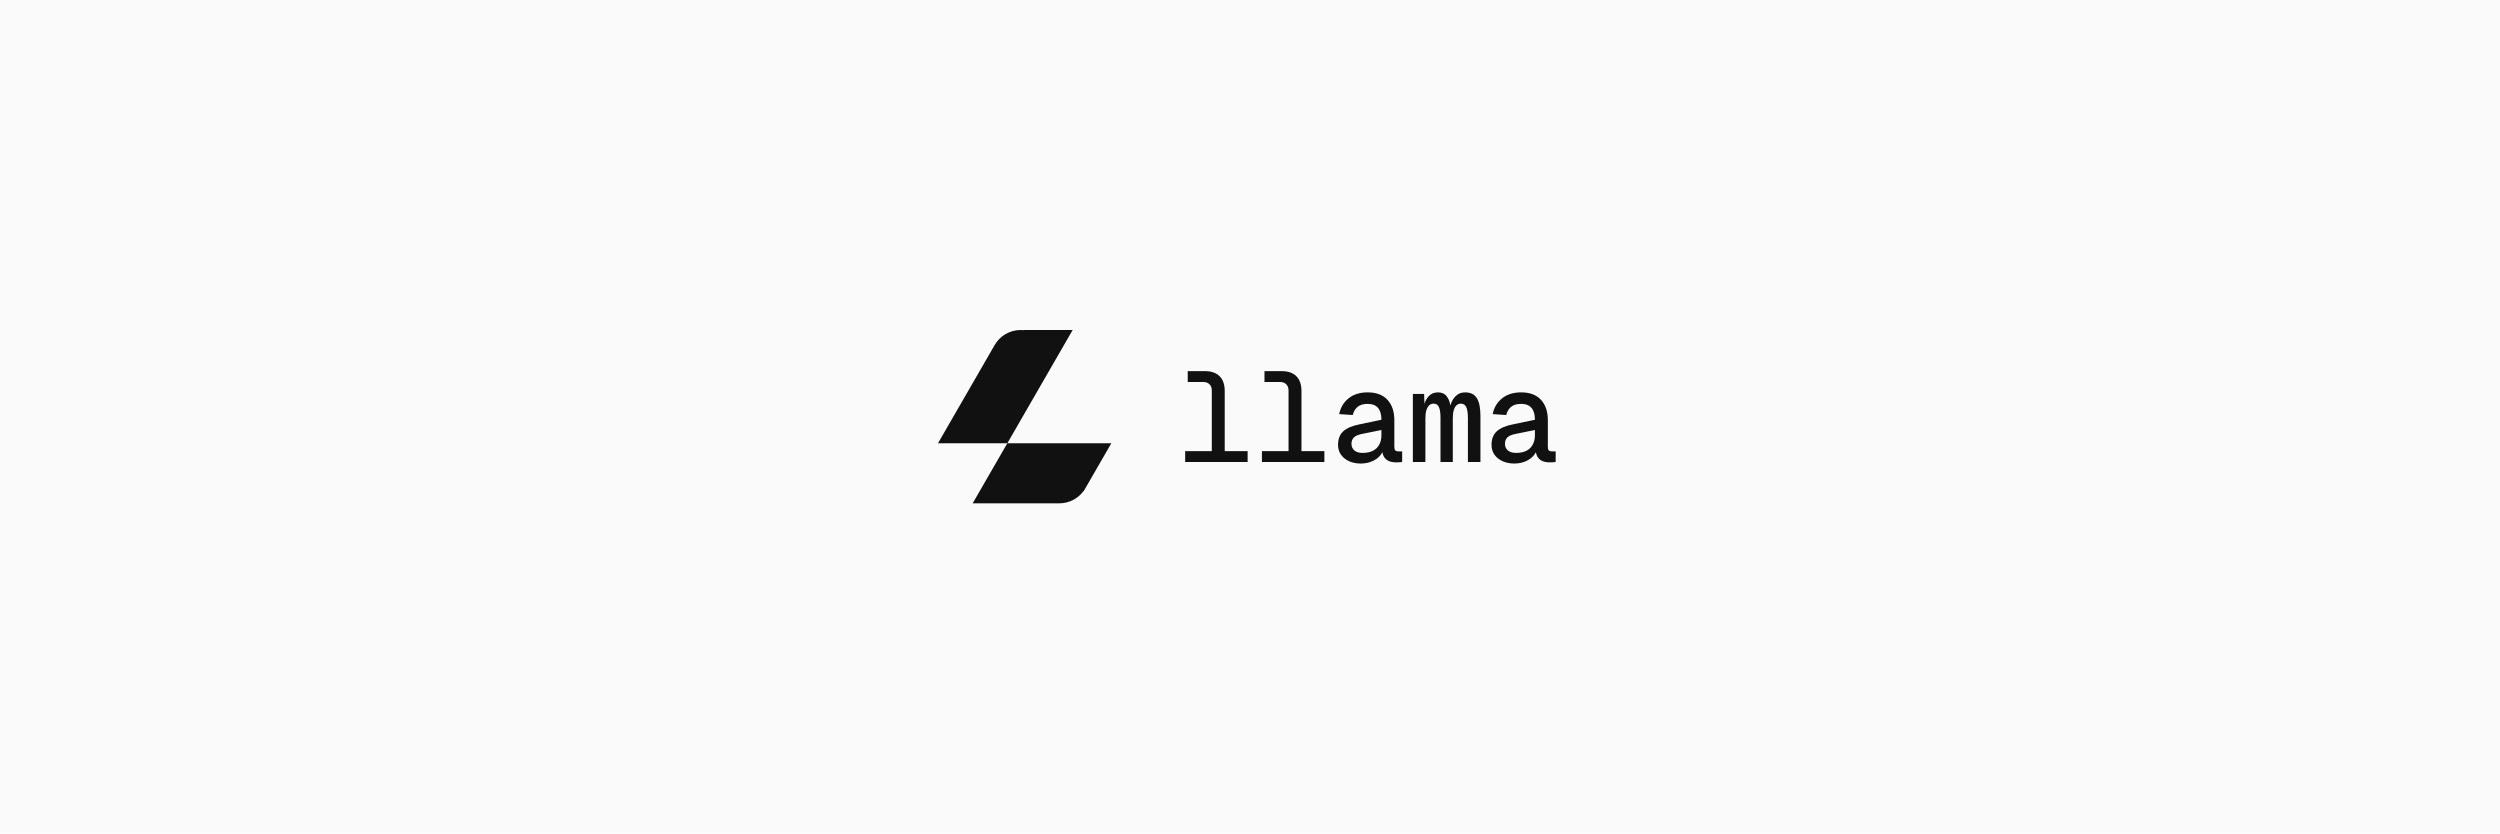
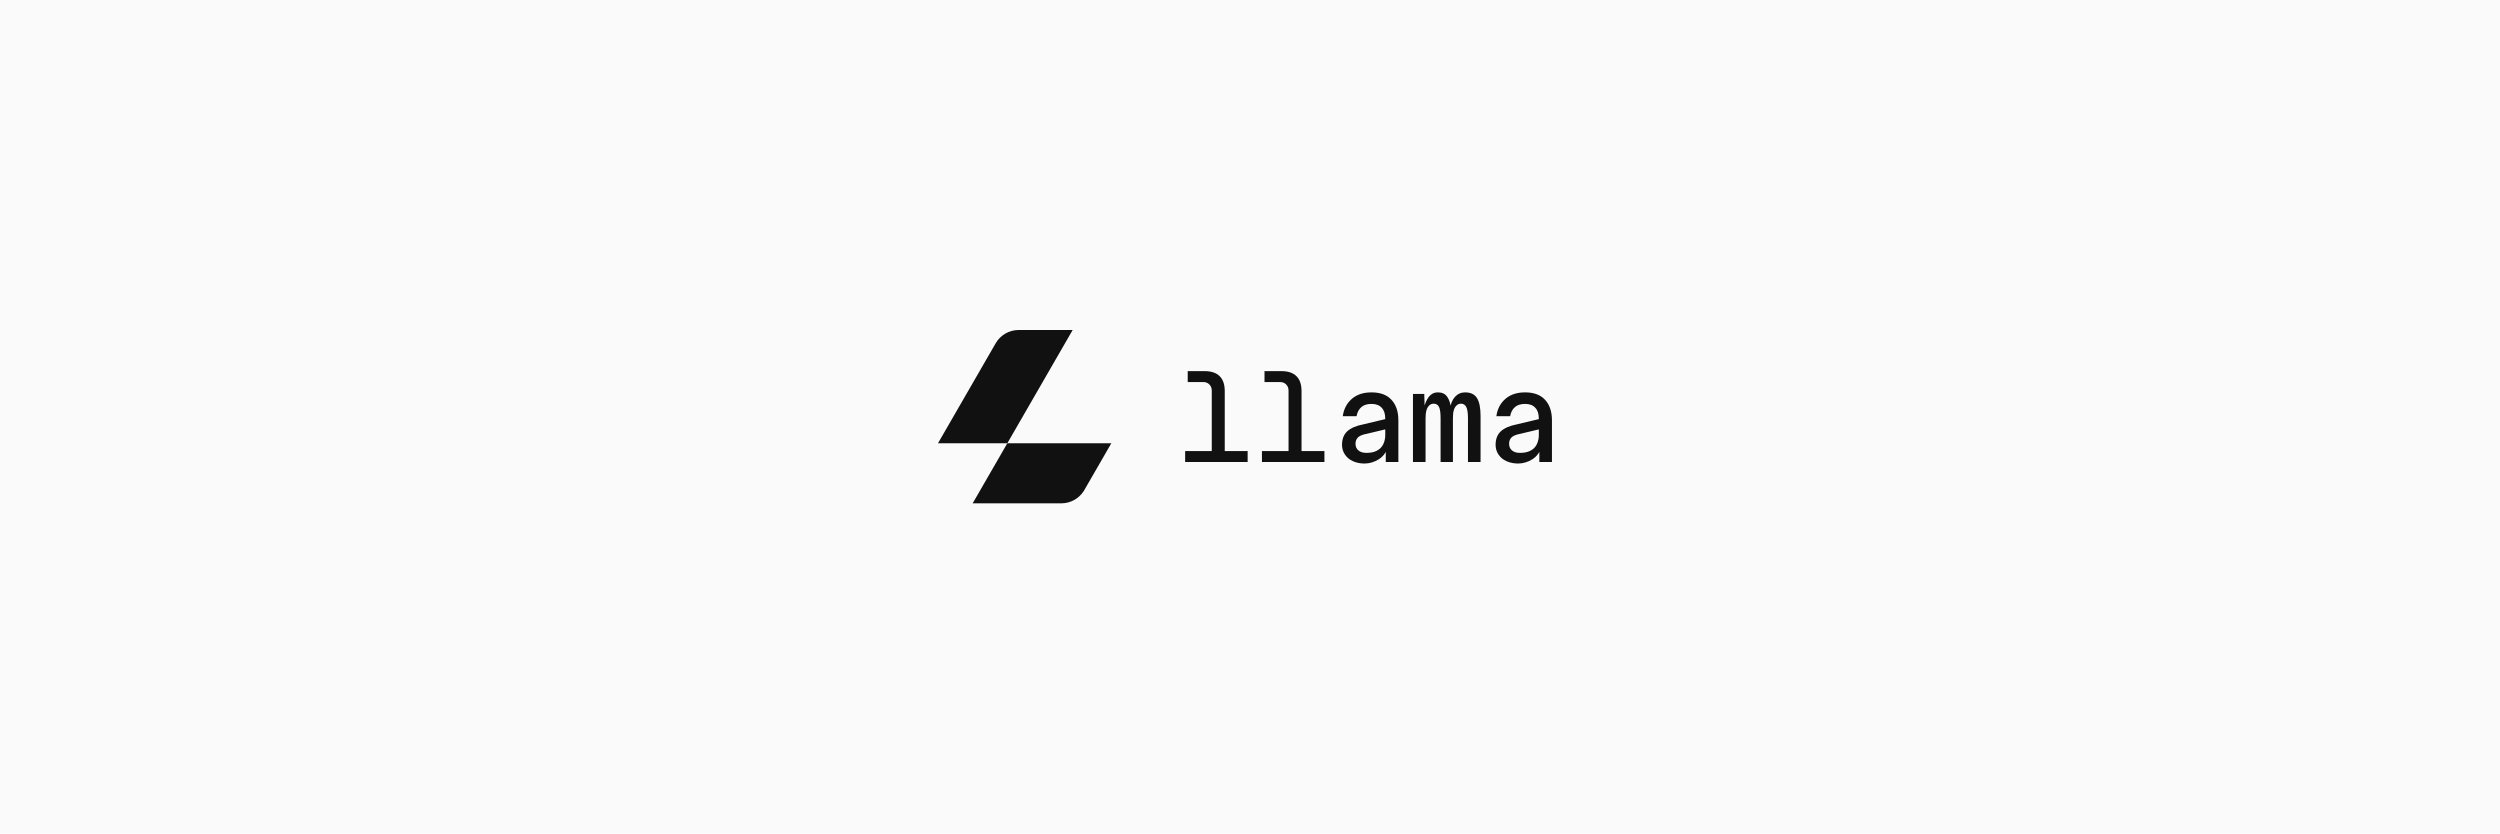
<svg xmlns="http://www.w3.org/2000/svg" width="7500" height="2500" viewBox="0 0 7500 2500" fill="none">
  <rect width="7500" height="2500" fill="#FAFAFA" />
-   <path d="M3334 1329.73L3251.02 1473.6L3250.53 1473.29C3233.67 1496.21 3206.79 1510 3177.94 1510H2918L3002.77 1363.06L3022 1329.73H3334ZM3022 1329.73H2814L2912 1159.87L2984 1035.07C3000.09 1007.18 3029.84 990 3062.03 990C3065.19 990 3068.29 990.157 3071.33 990.46L3071.4 990H3218L3022 1329.73Z" fill="#111111" />
-   <path d="M3635.38 1386V1171.34C3635.38 1163.41 3633.07 1157.26 3628.46 1152.91C3624.11 1148.3 3617.97 1146 3610.03 1146H3563.18V1113.36H3614.26C3633.97 1113.36 3648.82 1118.48 3658.8 1128.72C3669.04 1138.7 3674.16 1153.55 3674.16 1173.26V1386H3635.38ZM3555.5 1386V1353.36H3742.9V1386H3555.5ZM3865.63 1386V1171.34C3865.63 1163.41 3863.32 1157.26 3858.71 1152.91C3854.36 1148.3 3848.22 1146 3840.28 1146H3793.43V1113.36H3844.51C3864.22 1113.36 3879.07 1118.48 3889.05 1128.72C3899.29 1138.7 3904.41 1153.55 3904.41 1173.26V1386H3865.63ZM3785.75 1386V1353.36H3973.15V1386H3785.75ZM4082.05 1390.61C4069.25 1390.61 4057.73 1388.3 4047.49 1383.7C4037.25 1379.09 4029.06 1372.56 4022.92 1364.11C4017.03 1355.66 4014.08 1345.81 4014.08 1334.54C4014.08 1317.14 4019.33 1303.57 4029.83 1293.84C4040.58 1284.11 4056.71 1277.2 4078.21 1273.1L4144.26 1259.28C4144.26 1243.41 4140.8 1231.5 4133.89 1223.57C4126.98 1215.63 4116.61 1211.66 4102.79 1211.66C4089.99 1211.66 4080 1214.61 4072.84 1220.5C4065.67 1226.38 4060.8 1234.58 4058.24 1245.07L4017.54 1242.38C4021.38 1222.93 4030.72 1207.18 4045.57 1195.15C4060.42 1183.12 4079.49 1177.1 4102.79 1177.1C4128.9 1177.1 4148.74 1184.53 4162.31 1199.38C4176.13 1214.22 4183.04 1234.7 4183.04 1260.82V1341.46C4183.04 1346.06 4184.07 1349.39 4186.12 1351.44C4188.16 1353.23 4191.11 1354.13 4194.95 1354.13H4206.47V1386C4204.93 1386.26 4202.37 1386.51 4198.79 1386.77C4195.46 1387.02 4192.13 1387.15 4188.8 1387.15C4179.59 1387.15 4171.78 1385.62 4165.38 1382.54C4158.98 1379.47 4154.12 1374.74 4150.79 1368.34C4147.72 1361.68 4145.92 1353.36 4145.41 1343.38H4151.56C4150.02 1352.34 4146.05 1360.4 4139.65 1367.57C4133.25 1374.74 4125.06 1380.37 4115.08 1384.46C4105.09 1388.56 4094.08 1390.61 4082.05 1390.61ZM4087.81 1358.74C4100.1 1358.74 4110.47 1356.56 4118.92 1352.21C4127.36 1347.86 4133.64 1341.71 4137.73 1333.78C4142.08 1325.84 4144.26 1316.5 4144.26 1305.74V1290L4087.43 1301.52C4075.14 1303.82 4066.56 1307.41 4061.7 1312.27C4056.84 1317.14 4054.4 1323.54 4054.4 1331.47C4054.4 1339.92 4057.35 1346.58 4063.24 1351.44C4069.12 1356.3 4077.32 1358.74 4087.81 1358.74ZM4238.57 1386V1181.71H4272.37L4273.9 1227.79L4269.68 1226.64C4272.24 1211.02 4277.23 1198.86 4284.65 1190.16C4292.33 1181.46 4301.93 1177.1 4313.45 1177.1C4325.74 1177.1 4334.96 1181.46 4341.1 1190.16C4347.5 1198.86 4351.47 1211.79 4353.01 1228.94H4348.78C4351.09 1212.56 4356.33 1199.89 4364.53 1190.93C4372.72 1181.71 4382.96 1177.1 4395.25 1177.1C4411.37 1177.1 4423.02 1182.74 4430.19 1194C4437.61 1205.01 4441.33 1223.06 4441.33 1248.14V1386H4403.69V1254.67C4403.69 1238.29 4401.9 1226.9 4398.32 1220.5C4394.99 1214.1 4389.74 1210.9 4382.57 1210.9C4377.97 1210.9 4373.74 1212.43 4369.9 1215.5C4366.32 1218.58 4363.5 1223.44 4361.45 1230.1C4359.41 1236.5 4358.38 1244.94 4358.38 1255.44V1386H4321.52V1254.67C4321.52 1238.8 4319.85 1227.54 4316.53 1220.88C4313.45 1214.22 4308.21 1210.9 4300.78 1210.9C4295.92 1210.9 4291.69 1212.43 4288.11 1215.5C4284.53 1218.58 4281.58 1223.44 4279.28 1230.1C4277.23 1236.5 4276.21 1244.94 4276.21 1255.44V1386H4238.57ZM4542.55 1390.61C4529.75 1390.61 4518.23 1388.3 4507.99 1383.7C4497.75 1379.09 4489.56 1372.56 4483.42 1364.11C4477.53 1355.66 4474.58 1345.81 4474.58 1334.54C4474.58 1317.14 4479.83 1303.57 4490.33 1293.84C4501.08 1284.11 4517.21 1277.2 4538.71 1273.1L4604.76 1259.28C4604.76 1243.41 4601.3 1231.5 4594.39 1223.57C4587.48 1215.63 4577.11 1211.66 4563.29 1211.66C4550.49 1211.66 4540.5 1214.61 4533.34 1220.5C4526.17 1226.38 4521.3 1234.58 4518.74 1245.07L4478.04 1242.38C4481.88 1222.93 4491.22 1207.18 4506.07 1195.15C4520.92 1183.12 4539.99 1177.1 4563.29 1177.1C4589.4 1177.1 4609.24 1184.53 4622.81 1199.38C4636.63 1214.22 4643.54 1234.7 4643.54 1260.82V1341.46C4643.54 1346.06 4644.57 1349.39 4646.62 1351.44C4648.66 1353.23 4651.61 1354.13 4655.45 1354.13H4666.97V1386C4665.43 1386.26 4662.87 1386.51 4659.29 1386.77C4655.96 1387.02 4652.63 1387.15 4649.3 1387.15C4640.09 1387.15 4632.28 1385.62 4625.88 1382.54C4619.48 1379.47 4614.62 1374.74 4611.29 1368.34C4608.22 1361.68 4606.42 1353.36 4605.91 1343.38H4612.06C4610.52 1352.34 4606.55 1360.4 4600.15 1367.57C4593.75 1374.74 4585.56 1380.37 4575.58 1384.46C4565.59 1388.56 4554.58 1390.61 4542.55 1390.61ZM4548.31 1358.74C4560.6 1358.74 4570.97 1356.56 4579.42 1352.21C4587.86 1347.86 4594.14 1341.71 4598.23 1333.78C4602.58 1325.84 4604.76 1316.5 4604.76 1305.74V1290L4547.93 1301.52C4535.64 1303.82 4527.06 1307.41 4522.2 1312.27C4517.34 1317.14 4514.9 1323.54 4514.9 1331.47C4514.9 1339.92 4517.85 1346.58 4523.74 1351.44C4529.62 1356.3 4537.82 1358.74 4548.31 1358.74Z" fill="#111111" />
+   <g transform="translate(2814.0 950.0)">
+     <path transform="translate(0 40) scale(0.866667)" d="M600 392L504.249 558L504.137 557.929C487.252 584.069 458.193 600 426.864 600H120L240 392H600Z" fill="#111111" />
+     <path transform="translate(0 40) scale(0.866667)" d="M240 392H0L199.602 46.025C216.032 17.546 246.411 3.25756e-05 279.29 0H466.154L240 392Z" fill="#111111" />
+     <path d="M821.262 423.692V221.483Q821.262 210.735 814.164 203.451Q807.067 196.167 795.947 196.167H749.135V163.4H800.243Q829.862 163.4 845.231 178.769Q860.237 193.786 860.237 223.394V423.692ZM741.456 436V403.233H928.908V436ZM1051.628 423.692V221.483Q1051.628 210.735 1044.53 203.451Q1037.433 196.167 1026.313 196.167H979.501V163.4H1030.61Q1060.228 163.4 1075.597 178.769Q1090.603 193.786 1090.603 223.394V423.692ZM971.822 436V403.233H1159.275V436ZM1279.646 440.607Q1260.833 440.607 1245.092 433.696Q1230.107 427.158 1221.084 414.099Q1212.061 401.039 1212.061 384.519Q1212.061 358.41 1227.814 343.821Q1243.94 329.231 1275.785 323.088L1341.758 307.357Q1341.758 295.488 1339.267 287.447Q1336.777 279.406 1331.435 273.658Q1321.09 261.777 1300.796 261.777Q1281.643 261.777 1270.925 270.586Q1259.056 280.185 1255.622 298.559H1214.354Q1218.95 265.134 1243.172 245.158Q1265.451 227.113 1300.401 227.113Q1340.013 227.113 1360.373 249.381Q1381.117 271.65 1381.117 310.834V435.452Q1381.117 435.605 1381.167 435.726Q1381.216 435.846 1381.293 435.846V436H1343.326V387.59H1349.085Q1347.177 400.644 1340.277 410.632Q1333.377 420.62 1323.405 427.158Q1313.433 433.696 1302.107 437.152Q1290.781 440.607 1279.646 440.607ZM1285.482 408.63Q1304.23 408.63 1316.483 402.125Q1329.888 395.236 1335.823 382.593Q1341.758 369.951 1341.758 355.767V338.16L1285.482 351.576Q1267.108 355.021 1259.835 362.294Q1252.573 369.567 1252.573 381.458Q1252.573 394.084 1261.371 401.357Q1269.796 408.63 1285.482 408.63ZM1424.876 436V231.72H1458.795L1460.33 283.563L1456.48 282.412Q1457.643 272.813 1460.906 263.022Q1464.17 253.232 1469.347 244.977Q1474.525 236.722 1482.012 231.917Q1489.499 227.113 1499.758 227.113Q1518.306 227.113 1527.509 240.167Q1537.097 253.337 1539.412 278.956H1535.166Q1538.633 254.362 1550.919 240.551Q1563.216 227.113 1581.486 227.113Q1605.812 227.113 1616.562 243.622Q1627.686 260.505 1627.686 298.087V436H1589.895V304.68Q1589.895 280.174 1584.553 270.608Q1579.578 261.053 1568.959 261.053Q1561.988 261.053 1556.512 265.505Q1551.048 270.302 1548.488 277.157Q1545.928 284.013 1545.352 291.493Q1544.776 298.974 1544.776 305.437V436H1507.786V304.68Q1507.786 280.942 1503.128 270.992Q1498.135 261.053 1487.141 261.053Q1480.003 261.053 1474.556 265.489Q1469.12 270.269 1466.573 277.101Q1464.026 283.933 1463.346 291.441Q1462.667 298.949 1462.667 305.437V436ZM1740.379 440.607Q1721.566 440.607 1705.824 433.696Q1690.839 427.158 1681.816 414.099Q1672.794 401.039 1672.794 384.519Q1672.794 358.41 1688.546 343.821Q1704.672 329.231 1736.517 323.088L1802.49 307.357Q1802.49 295.488 1800 287.447Q1797.51 279.406 1792.167 273.658Q1781.823 261.777 1761.529 261.777Q1742.375 261.777 1731.658 270.586Q1719.788 280.185 1716.355 298.559H1675.086Q1679.683 265.134 1703.904 245.158Q1726.184 227.113 1761.134 227.113Q1800.746 227.113 1821.106 249.381Q1841.85 271.65 1841.85 310.834V435.452Q1841.85 435.605 1841.899 435.726Q1841.948 435.846 1842.025 435.846V436H1804.059V387.59H1809.818Q1807.909 400.644 1801.009 410.632Q1794.109 420.62 1784.137 427.158Q1774.166 433.696 1762.84 437.152Q1751.513 440.607 1740.379 440.607ZM1746.215 408.63Q1764.962 408.63 1777.215 402.125Q1790.621 395.236 1796.555 382.593Q1802.49 369.951 1802.49 355.767V338.16L1746.215 351.576Q1727.84 355.021 1720.567 362.294Q1713.305 369.567 1713.305 381.458Q1713.305 394.084 1722.103 401.357Q1730.528 408.63 1746.215 408.63Z" fill="#111111" />
+   </g>
</svg>
